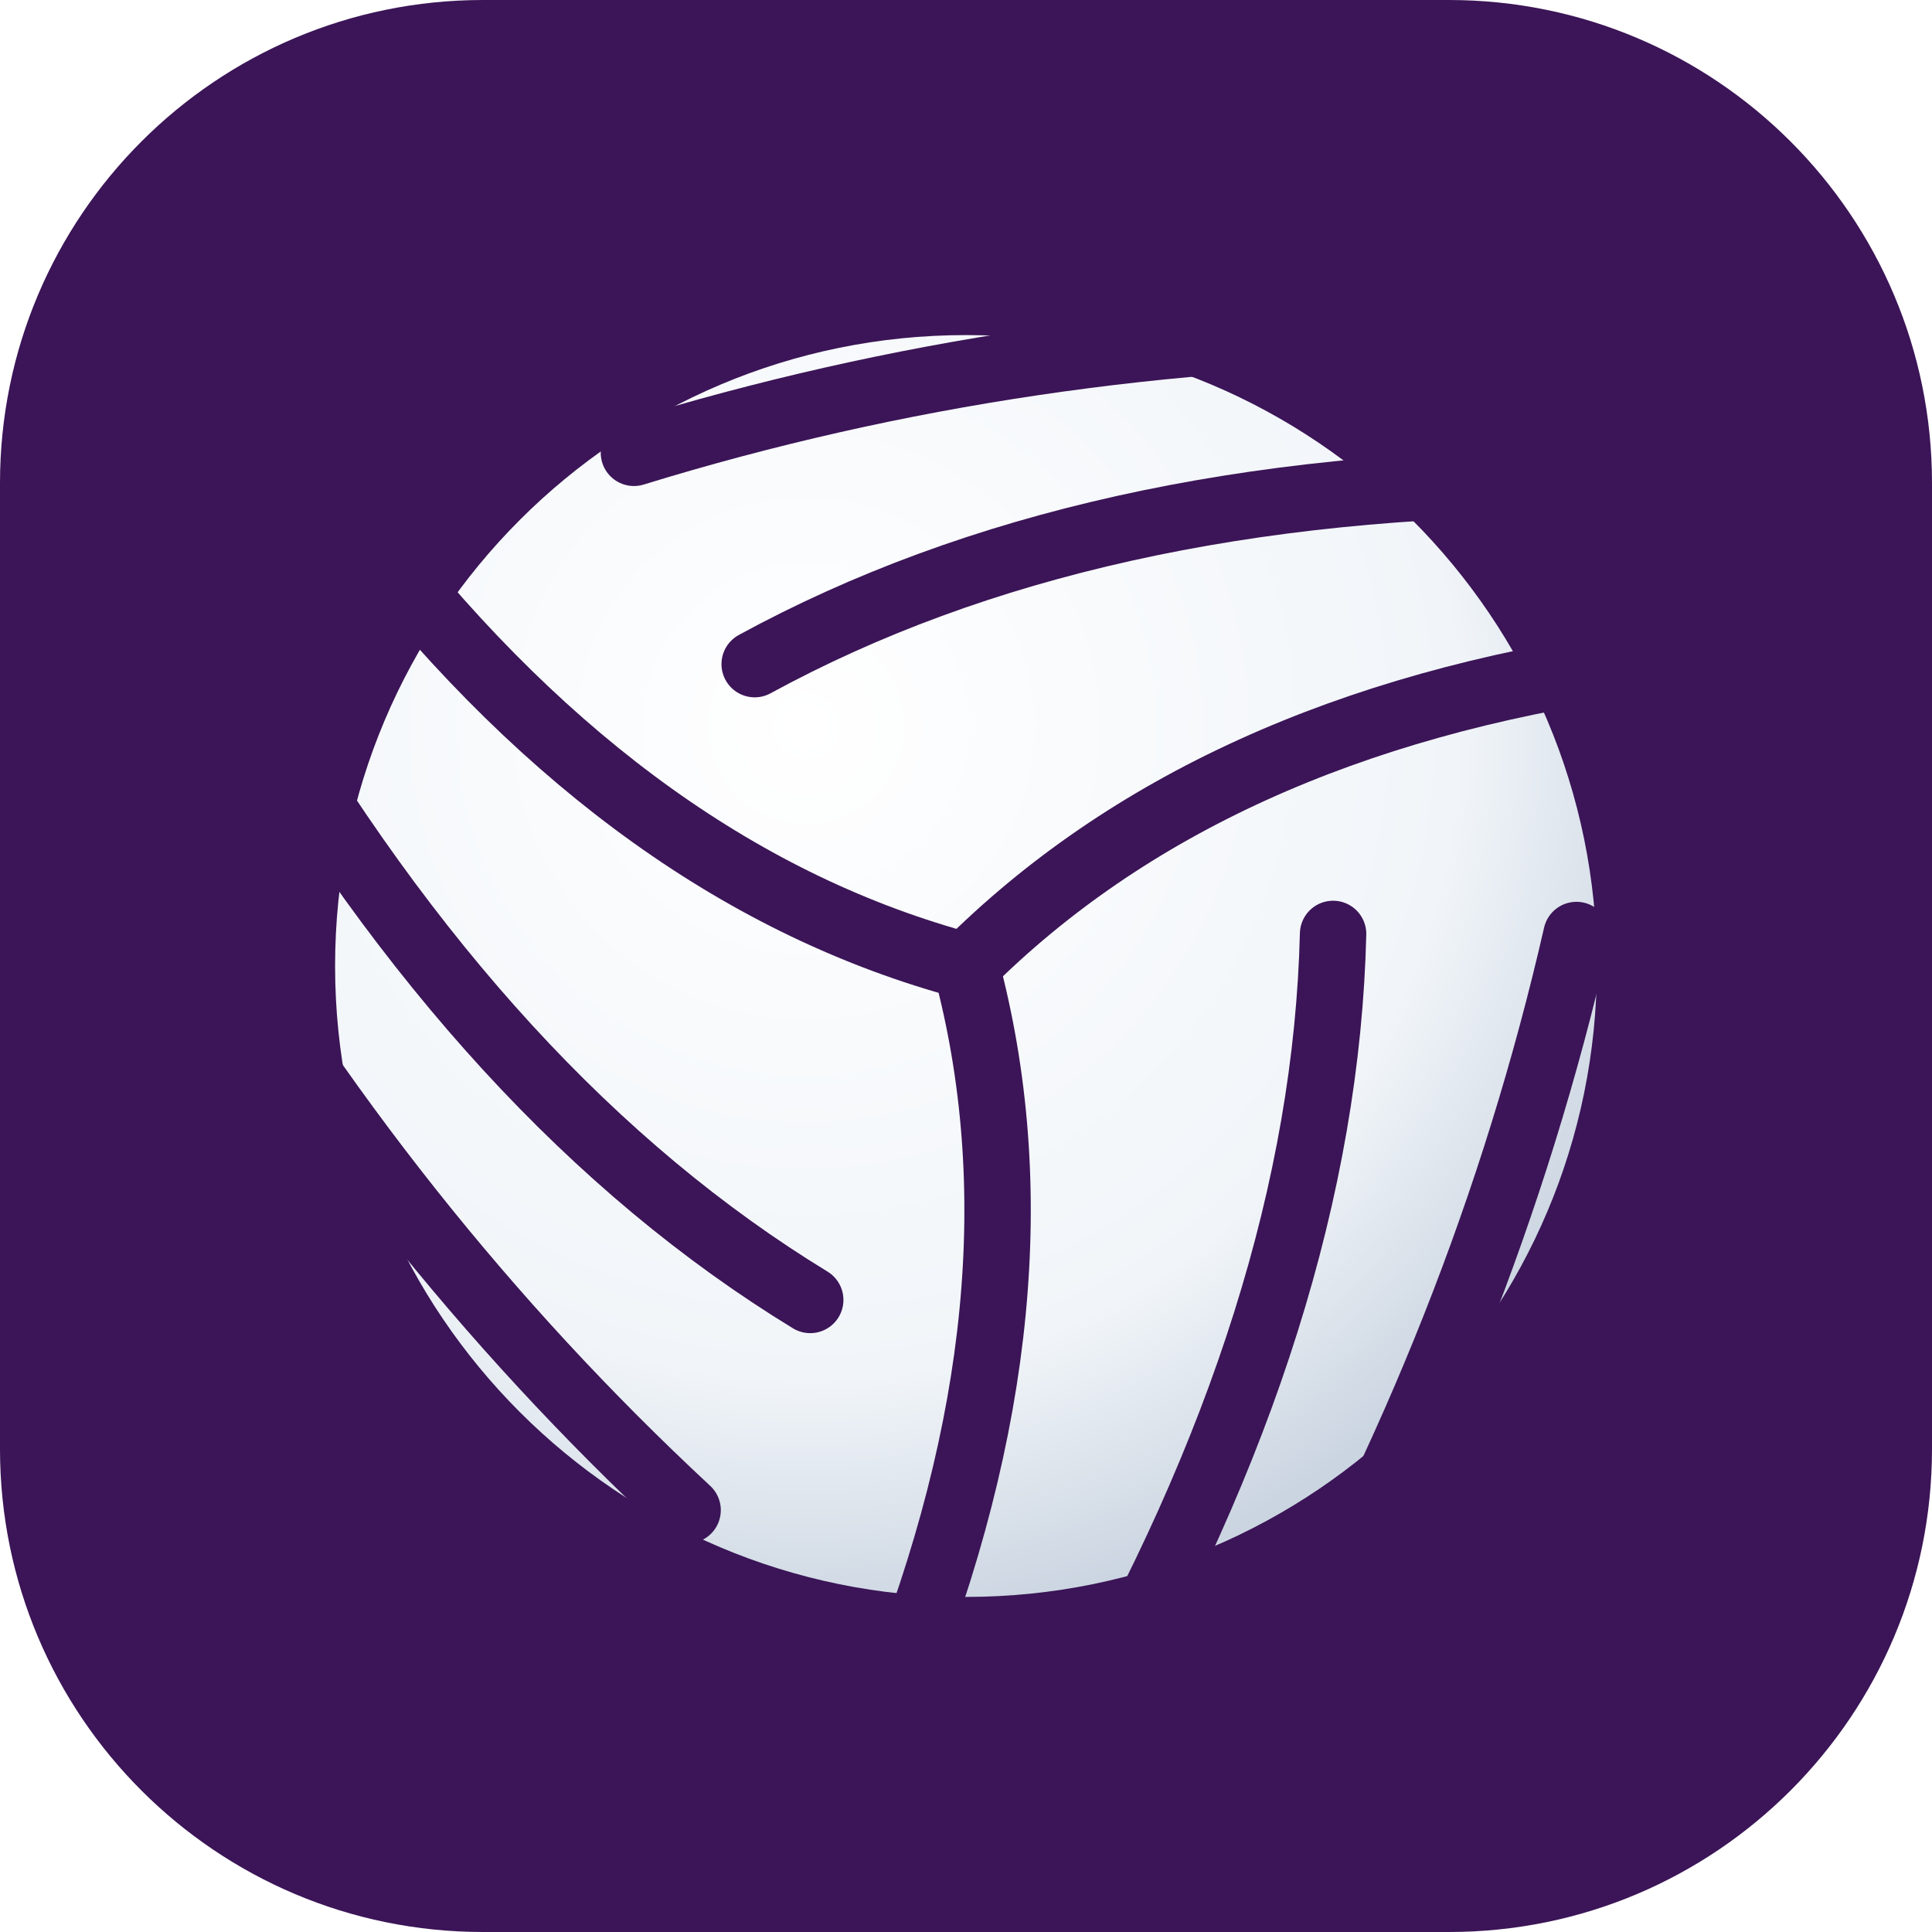
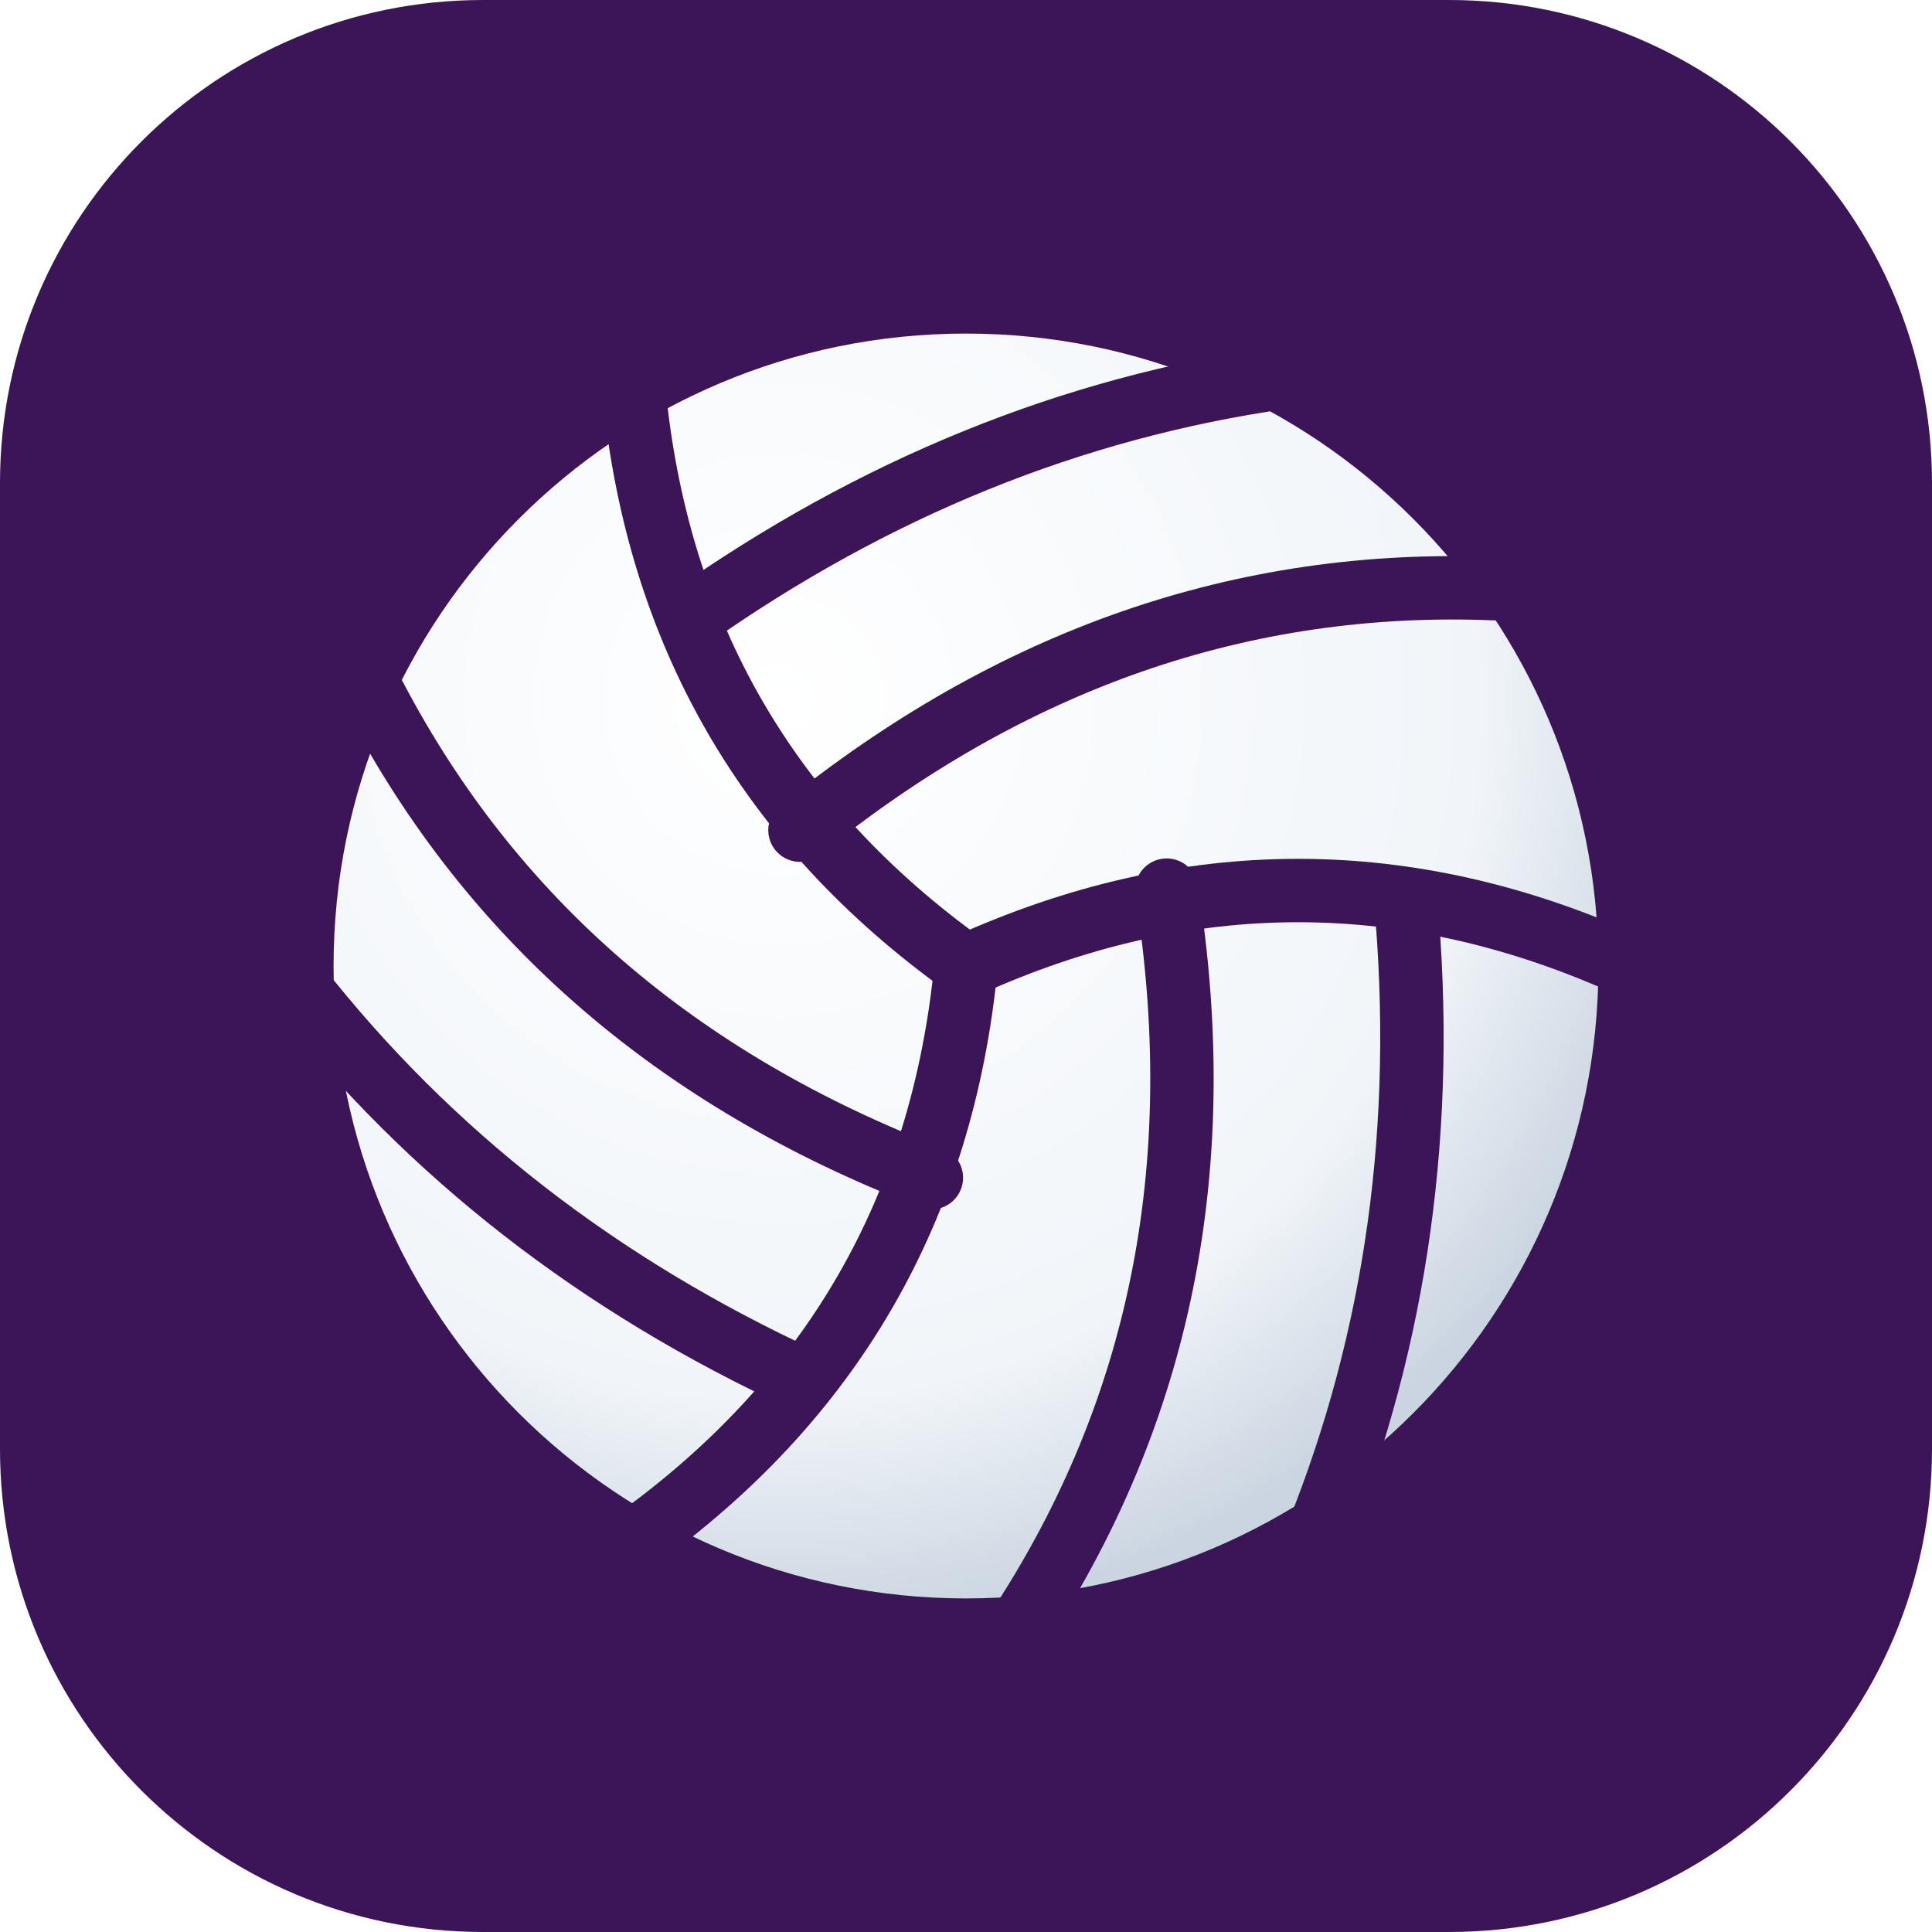
<svg xmlns="http://www.w3.org/2000/svg" viewBox="0 0 64 64">
  <defs>
    <clipPath id="ball-clip">
      <circle cx="32" cy="32" r="22" />
    </clipPath>
-     <radialGradient id="ball-shade" cx="38%" cy="32%" r="68%">
+     <radialGradient id="ball-shade" cx="36%" cy="30%" r="70%">
      <stop offset="0%" stop-color="#ffffff" />
-       <stop offset="72%" stop-color="#f1f5f9" />
+       <stop offset="75%" stop-color="#f1f5f9" />
      <stop offset="100%" stop-color="#cbd5e1" />
    </radialGradient>
-     <g id="panel-sector">
-       <path d="M 32 32 Q 40 24, 54 22" />
-       <path d="M 25 22 Q 36 16, 52 16" />
-       <path d="M 21 15 Q 34 11, 48 11" />
+     <g id="sector">
+       <path d="M 32 32 Q 43 27, 54 32" />
+       <path d="M 26.5 27.5 Q 37 19, 49.5 19.5" />
+       <path d="M 22.8 20.5 Q 32 14, 42.5 12.5" />
    </g>
  </defs>
  <rect width="64" height="64" rx="16" fill="#3b1557" />
  <circle cx="32" cy="32" r="22" fill="url(#ball-shade)" />
-   <g clip-path="url(#ball-clip)" fill="none" stroke="#3b1557" stroke-width="2.2" stroke-linecap="round">
-     <use href="#panel-sector" />
-     <use href="#panel-sector" transform="rotate(120 32 32)" />
-     <use href="#panel-sector" transform="rotate(240 32 32)" />
+   <g clip-path="url(#ball-clip)" fill="none" stroke="#3b1557" stroke-width="2.1" stroke-linecap="round">
+     <use href="#sector" />
+     <use href="#sector" transform="rotate(120 32 32)" />
+     <use href="#sector" transform="rotate(240 32 32)" />
  </g>
-   <circle cx="32" cy="32" r="22" fill="none" stroke="#3b1557" stroke-width="2.2" />
+   <circle cx="32" cy="32" r="22" fill="none" stroke="#3b1557" stroke-width="2.1" />
</svg>
